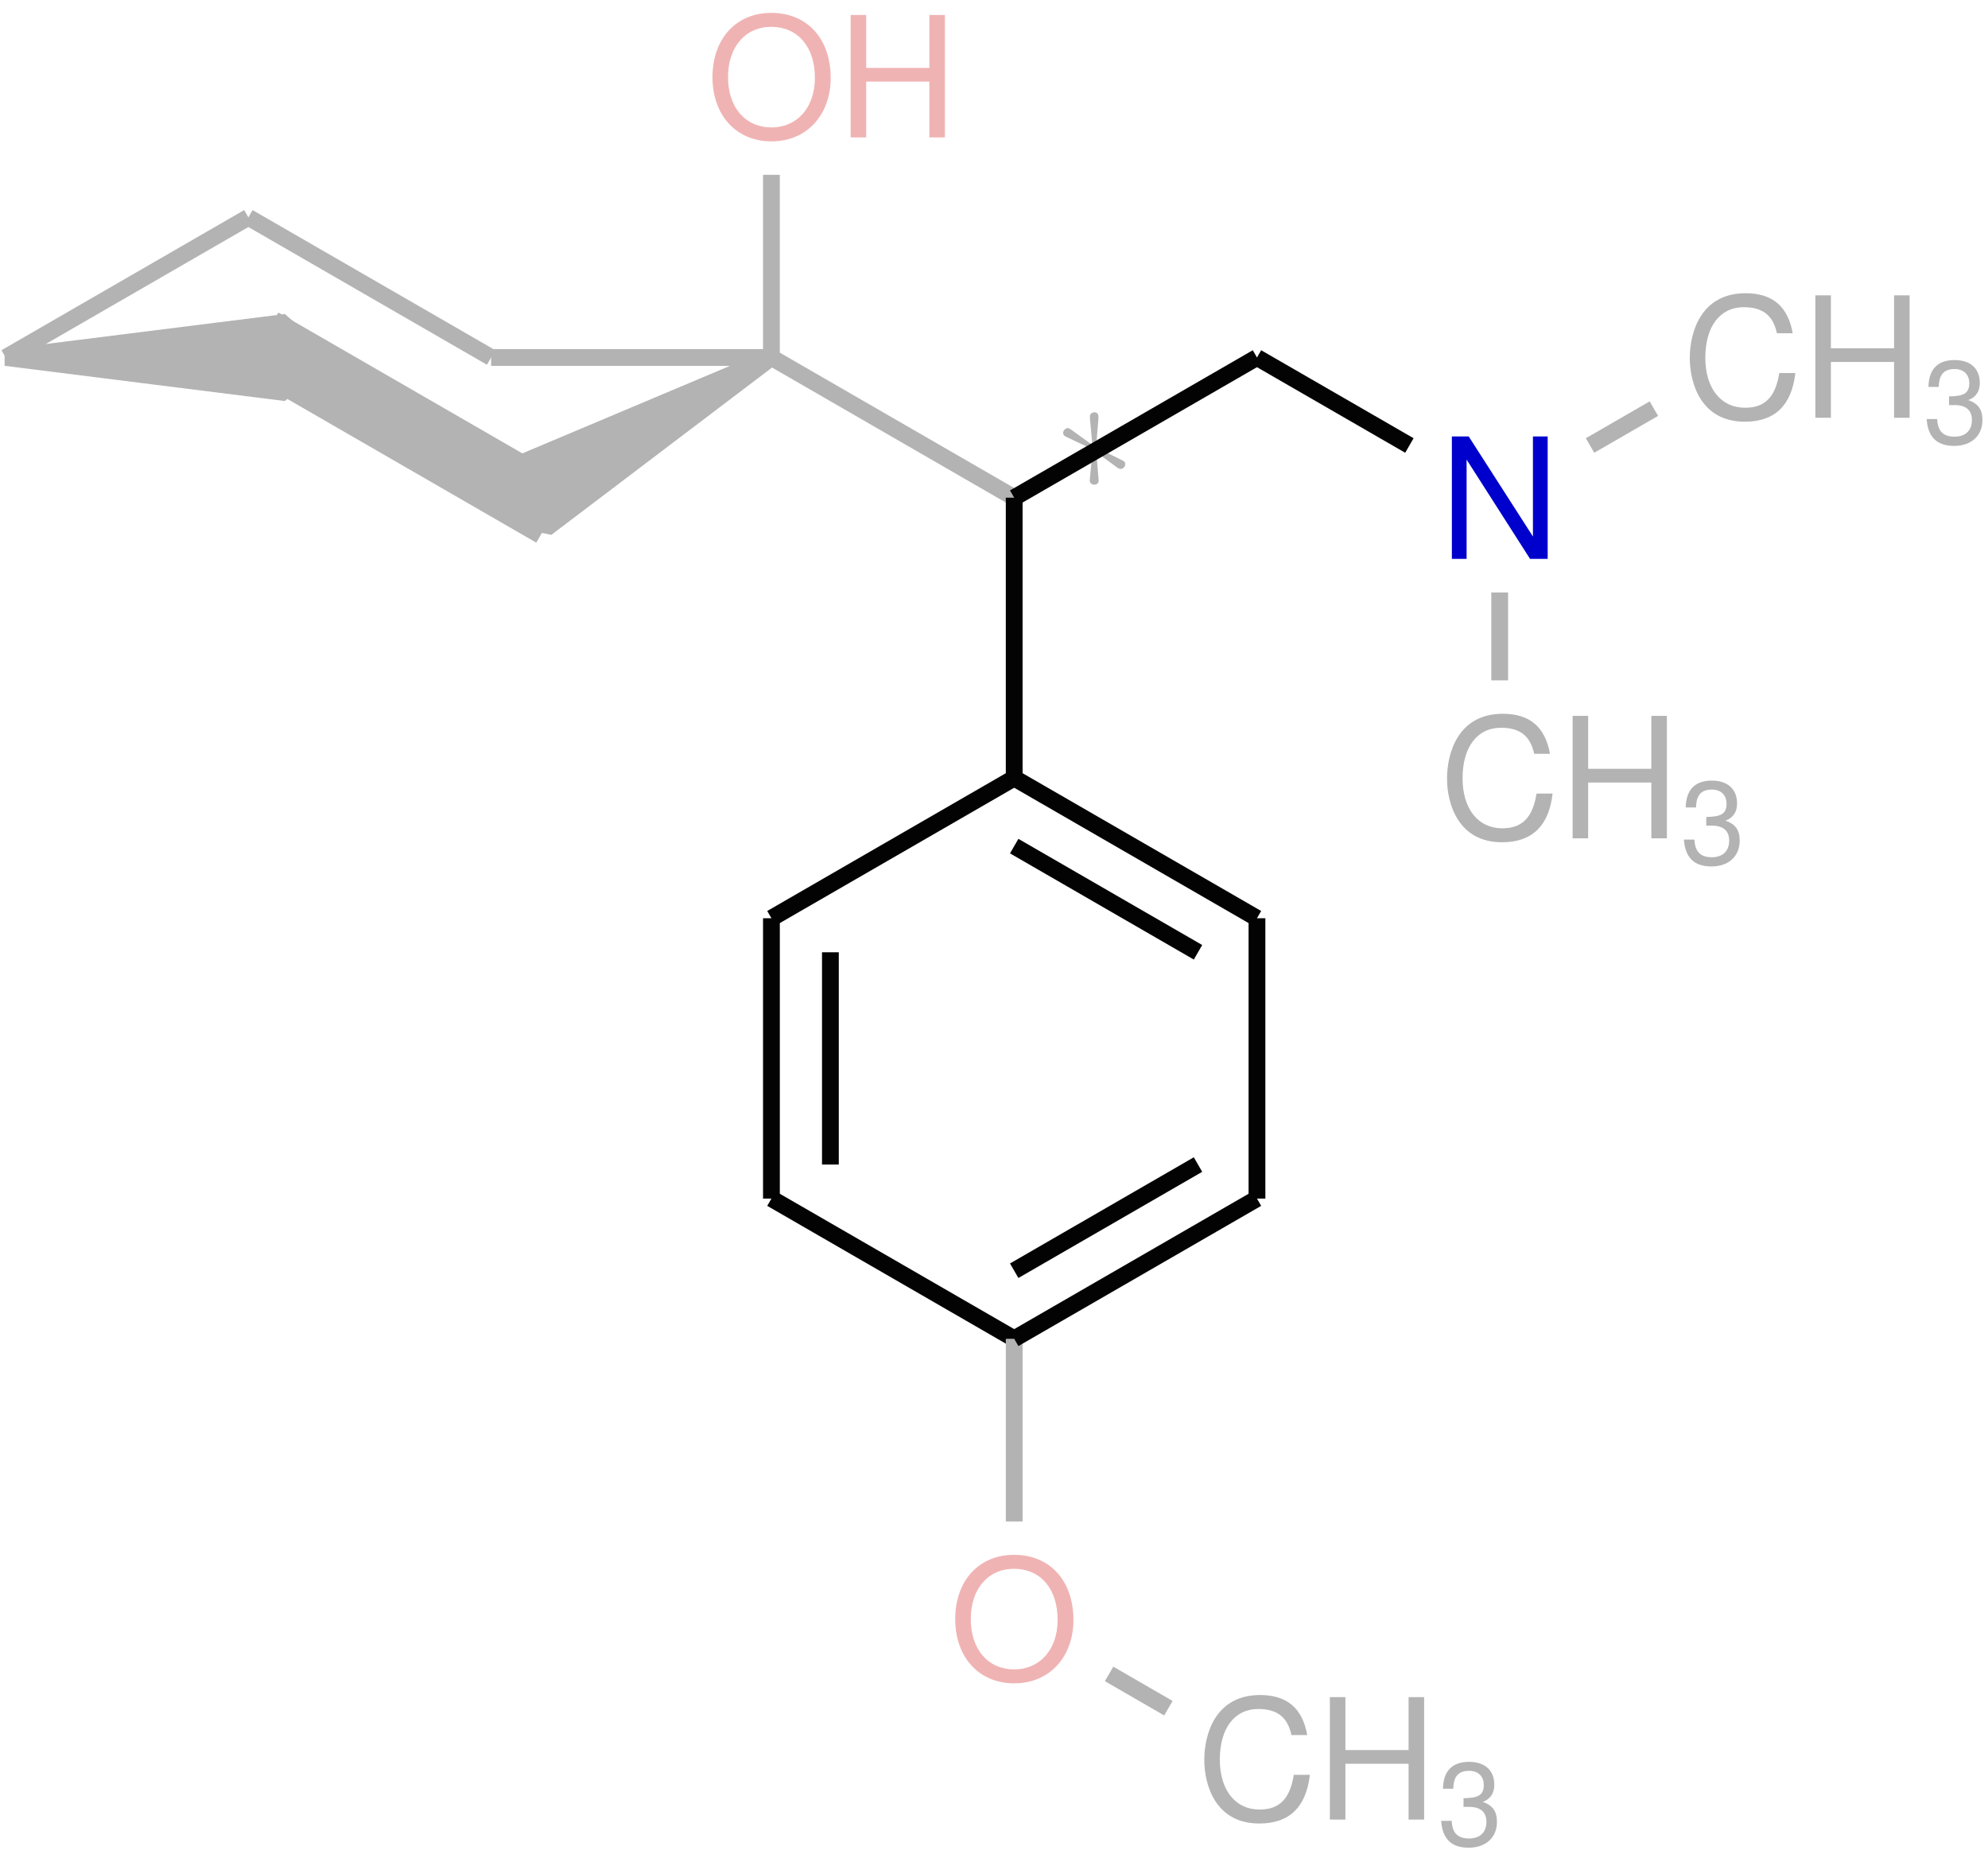
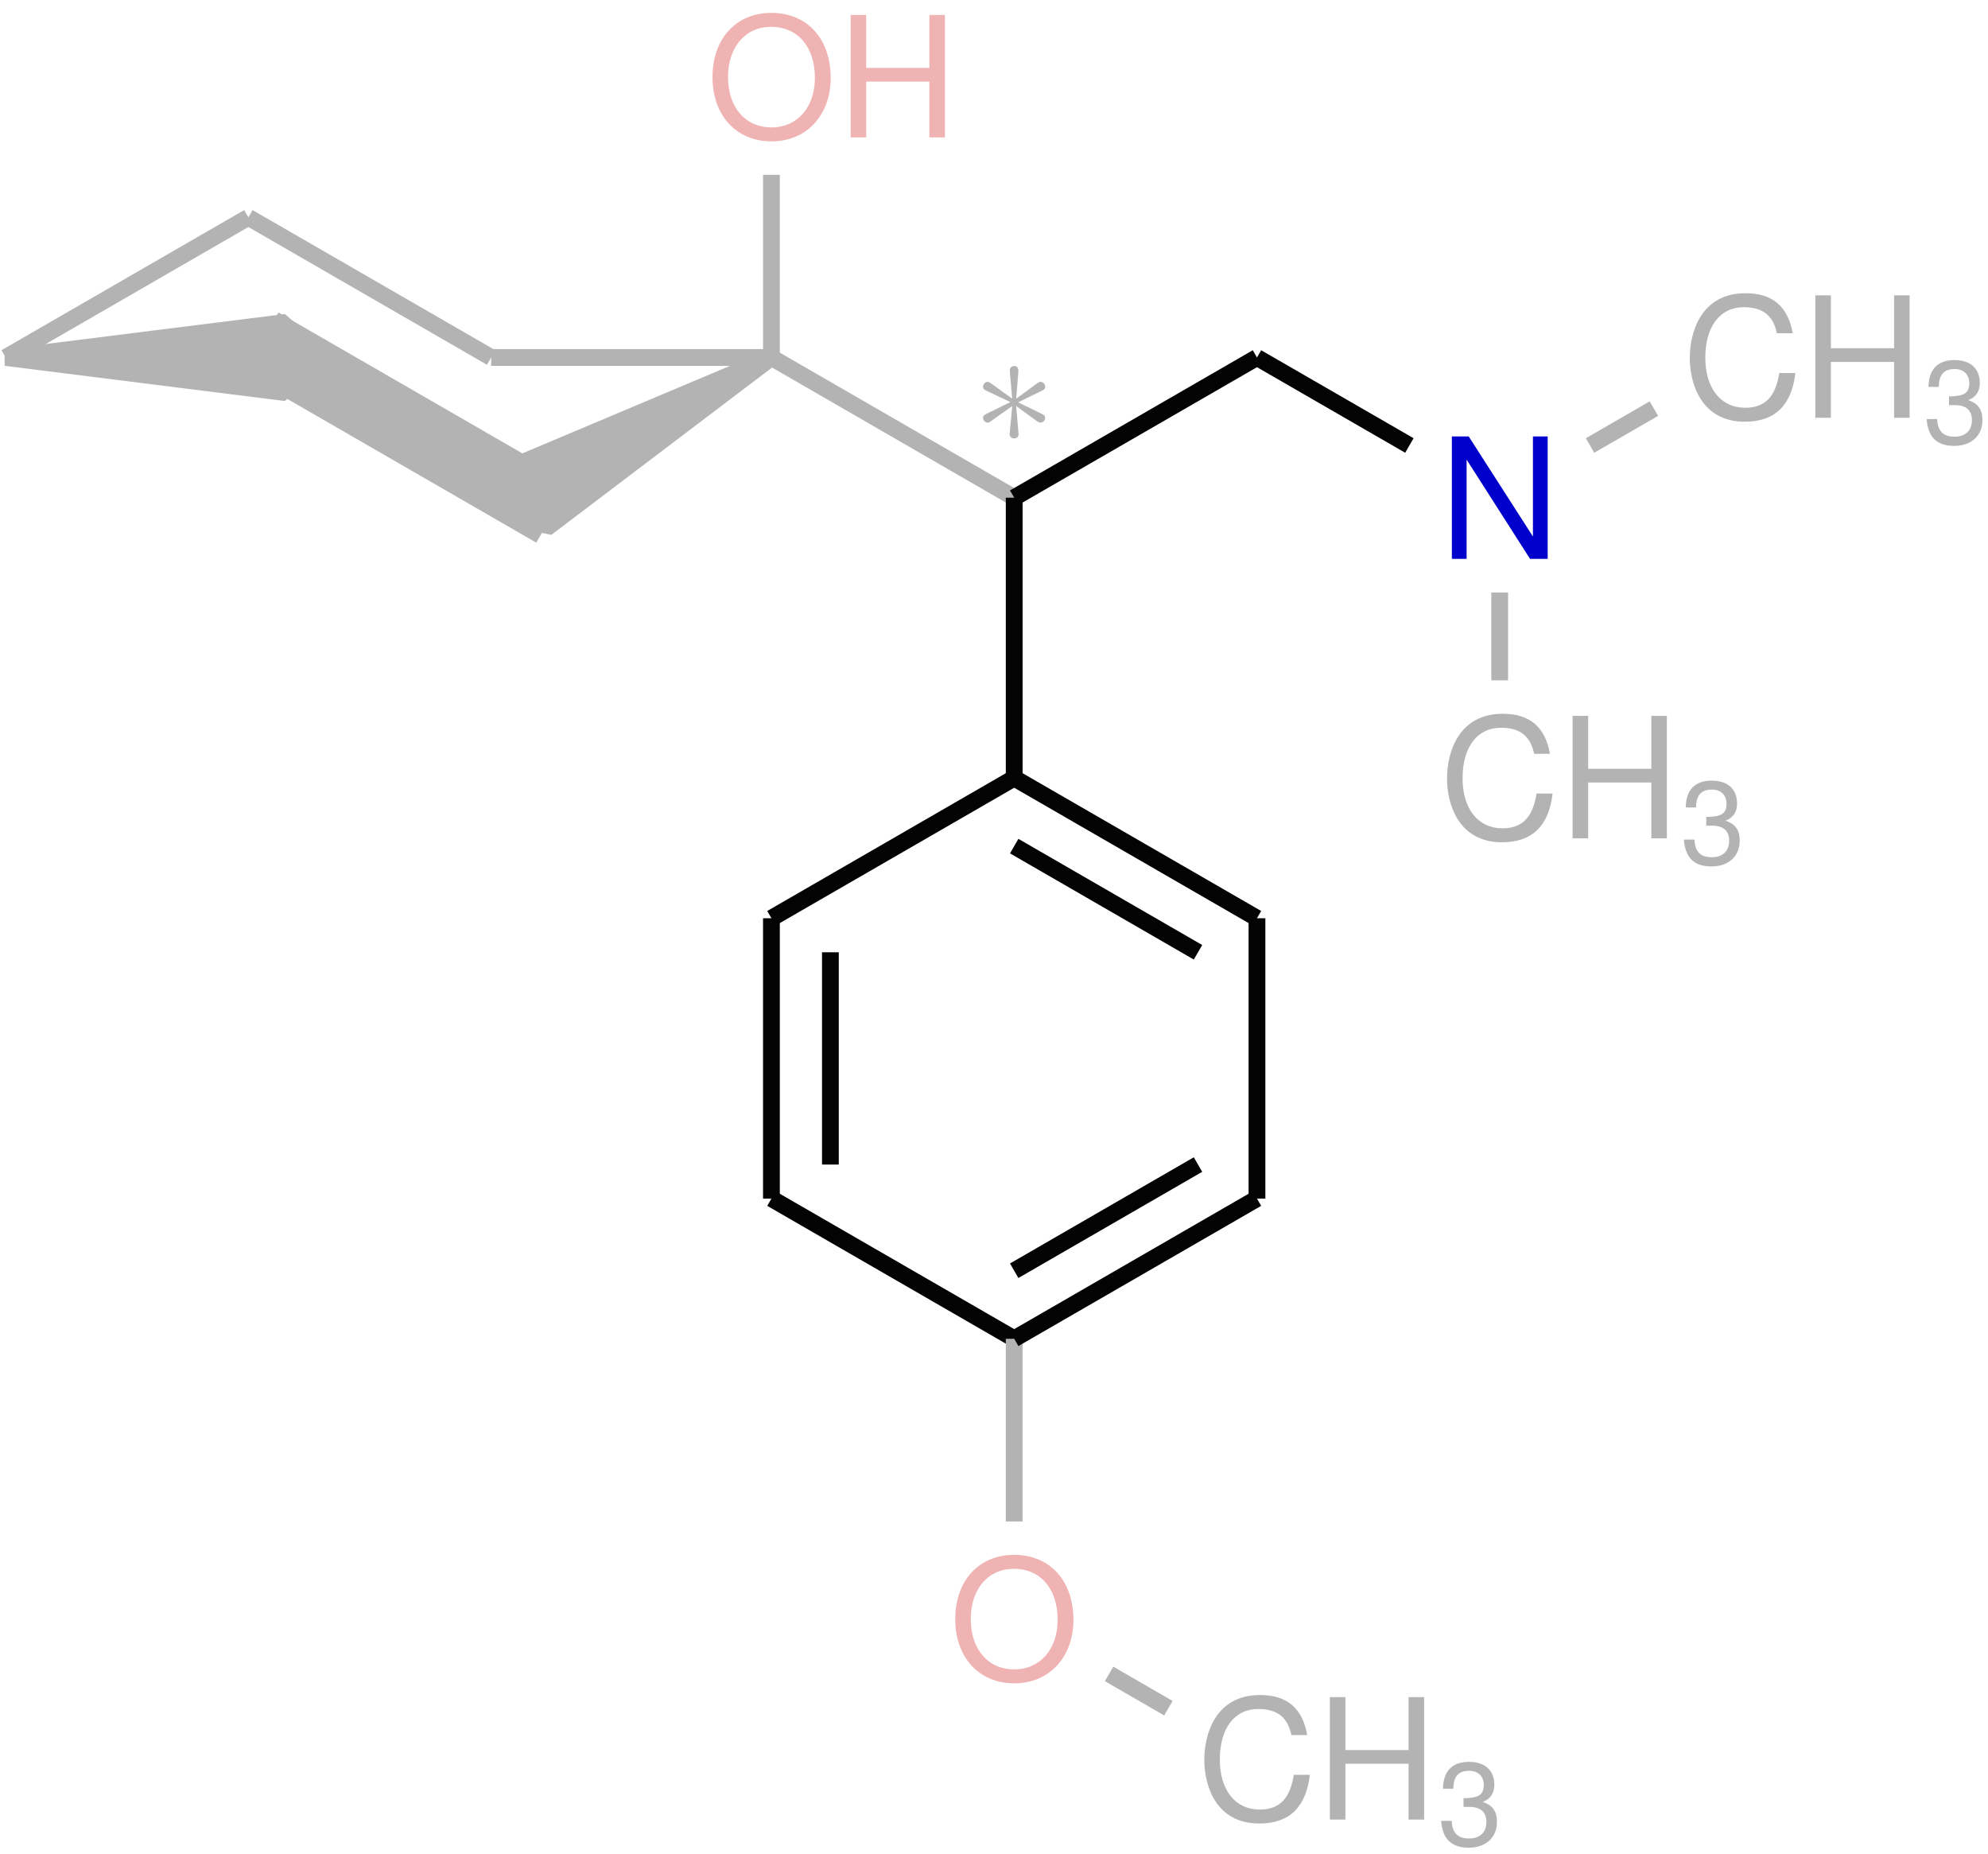
<svg xmlns="http://www.w3.org/2000/svg" xmlns:xlink="http://www.w3.org/1999/xlink" width="118pt" height="110pt" viewBox="0 0 118 110" version="1.1">
  <defs>
    <g>
      <symbol overflow="visible" id="glyph0-0">
        <path style="stroke:none;" d="M 6.172 -5.188 C 6.172 -6.344 5.344 -7.094 4.047 -7.094 C 2.609 -7.094 1.859 -6.297 1.859 -4.766 L 2.719 -4.766 C 2.719 -5.656 2.953 -6.312 4 -6.312 C 4.766 -6.312 5.281 -5.859 5.281 -5.188 C 5.281 -3.922 3.484 -3.594 3.484 -2.25 L 3.484 -1.688 L 4.391 -1.688 L 4.391 -2.156 C 4.391 -3.344 6.172 -3.531 6.172 -5.188 Z M 4.391 -0.75 L 3.484 -0.75 L 3.484 0.297 L 4.391 0.297 Z M 0.344 1.391 L 7.625 1.391 L 7.625 -7.969 L 0.344 -7.969 Z M 1.172 0.688 L 1.172 -7.281 L 6.797 -7.281 L 6.797 0.688 Z M 1.172 0.688 " />
      </symbol>
      <symbol overflow="visible" id="glyph0-1">
        <path style="stroke:none;" d="M 7.422 -3.516 C 7.422 -5.859 6.031 -7.391 3.891 -7.391 C 1.812 -7.391 0.406 -5.859 0.406 -3.578 C 0.406 -1.312 1.812 0.234 3.906 0.234 C 6.078 0.234 7.422 -1.422 7.422 -3.516 Z M 3.891 -6.562 C 5.469 -6.562 6.484 -5.375 6.484 -3.531 C 6.484 -1.781 5.438 -0.594 3.906 -0.594 C 2.359 -0.594 1.328 -1.781 1.328 -3.578 C 1.328 -5.375 2.359 -6.562 3.891 -6.562 Z M 3.891 -6.562 " />
      </symbol>
      <symbol overflow="visible" id="glyph0-2">
        <path style="stroke:none;" d="M 5.469 -3.312 L 5.469 0 L 6.391 0 L 6.391 -7.266 L 5.469 -7.266 L 5.469 -4.125 L 1.719 -4.125 L 1.719 -7.266 L 0.797 -7.266 L 0.797 0 L 1.719 0 L 1.719 -3.312 Z M 5.469 -3.312 " />
      </symbol>
      <symbol overflow="visible" id="glyph0-3">
        <path style="stroke:none;" d="M 0.406 -3.547 C 0.406 -2.062 1.062 0.234 3.672 0.234 C 5.453 0.234 6.453 -0.734 6.672 -2.656 L 5.719 -2.656 C 5.5 -1.281 4.906 -0.594 3.688 -0.594 C 2.25 -0.594 1.328 -1.75 1.328 -3.562 C 1.328 -5.422 2.203 -6.562 3.609 -6.562 C 4.781 -6.562 5.359 -6.031 5.578 -5.016 L 6.516 -5.016 C 6.234 -6.609 5.312 -7.391 3.719 -7.391 C 1.062 -7.391 0.406 -5.062 0.406 -3.547 Z M 0.406 -3.547 " />
      </symbol>
      <symbol overflow="visible" id="glyph0-4">
        <path style="stroke:none;" d="M 6.484 -7.266 L 5.609 -7.266 L 5.609 -1.328 L 1.797 -7.266 L 0.797 -7.266 L 0.797 0 L 1.672 0 L 1.672 -5.891 L 5.438 0 L 6.484 0 Z M 6.484 -7.266 " />
      </symbol>
      <symbol overflow="visible" id="glyph1-0">
        <path style="stroke:none;" d="M 4.312 -3.625 C 4.312 -4.438 3.734 -4.969 2.828 -4.969 C 1.828 -4.969 1.297 -4.406 1.297 -3.328 L 1.891 -3.328 C 1.891 -3.953 2.062 -4.422 2.797 -4.422 C 3.328 -4.422 3.688 -4.094 3.688 -3.625 C 3.688 -2.75 2.438 -2.516 2.438 -1.562 L 2.438 -1.188 L 3.062 -1.188 L 3.062 -1.516 C 3.062 -2.344 4.312 -2.469 4.312 -3.625 Z M 3.062 -0.516 L 2.438 -0.516 L 2.438 0.203 L 3.062 0.203 Z M 0.25 0.969 L 5.328 0.969 L 5.328 -5.578 L 0.25 -5.578 Z M 0.828 0.484 L 0.828 -5.094 L 4.75 -5.094 L 4.75 0.484 Z M 0.828 0.484 " />
      </symbol>
      <symbol overflow="visible" id="glyph1-1">
        <path style="stroke:none;" d="M 1.875 -4.406 C 2.422 -4.406 2.75 -4.078 2.75 -3.562 C 2.75 -2.922 2.359 -2.797 1.547 -2.781 L 1.547 -2.266 L 1.875 -2.266 C 2.547 -2.266 2.906 -1.969 2.906 -1.375 C 2.906 -0.75 2.516 -0.391 1.875 -0.391 C 1.203 -0.391 0.875 -0.719 0.844 -1.438 L 0.219 -1.438 C 0.297 -0.359 0.828 0.156 1.859 0.156 C 2.875 0.156 3.531 -0.453 3.531 -1.375 C 3.531 -2 3.281 -2.359 2.688 -2.562 C 3.156 -2.734 3.375 -3.094 3.375 -3.578 C 3.375 -4.438 2.812 -4.938 1.875 -4.938 C 0.875 -4.938 0.344 -4.391 0.328 -3.344 L 0.938 -3.344 C 0.953 -3.875 1.094 -4.406 1.875 -4.406 Z M 1.875 -4.406 " />
      </symbol>
      <symbol overflow="visible" id="glyph2-0">
        <path style="stroke:none;" d="" />
      </symbol>
      <symbol overflow="visible" id="glyph2-1">
        <path style="stroke:none;" d="M 2.734 -4.25 C 2.75 -4.391 2.75 -4.641 2.5 -4.641 C 2.328 -4.641 2.203 -4.5 2.234 -4.375 L 2.234 -4.25 L 2.375 -2.703 L 1.094 -3.625 C 1 -3.672 0.984 -3.703 0.922 -3.703 C 0.781 -3.703 0.641 -3.562 0.641 -3.422 C 0.641 -3.266 0.75 -3.219 0.844 -3.172 L 2.266 -2.5 L 0.891 -1.828 C 0.734 -1.75 0.641 -1.703 0.641 -1.562 C 0.641 -1.406 0.781 -1.281 0.922 -1.281 C 0.984 -1.281 1 -1.281 1.25 -1.469 L 2.375 -2.266 L 2.219 -0.594 C 2.219 -0.391 2.406 -0.344 2.484 -0.344 C 2.609 -0.344 2.75 -0.406 2.75 -0.594 L 2.609 -2.266 L 3.875 -1.344 C 3.969 -1.297 3.984 -1.281 4.062 -1.281 C 4.203 -1.281 4.328 -1.422 4.328 -1.562 C 4.328 -1.703 4.234 -1.75 4.109 -1.812 C 3.516 -2.109 3.5 -2.109 2.719 -2.484 L 4.094 -3.156 C 4.25 -3.234 4.328 -3.266 4.328 -3.422 C 4.328 -3.562 4.203 -3.703 4.062 -3.703 C 3.984 -3.703 3.969 -3.703 3.719 -3.516 L 2.609 -2.703 Z M 2.734 -4.25 " />
      </symbol>
    </g>
  </defs>
  <g id="surface6">
    <path style="fill:none;stroke-width:0.996;stroke-linecap:butt;stroke-linejoin:miter;stroke:rgb(70%,70%,70%);stroke-opacity:1;stroke-miterlimit:10;" d="M 0.001 0.001 L 14.407 8.318 " transform="matrix(1,0,0,-1,0.335,21.216)" />
    <path style="fill:none;stroke-width:0.996;stroke-linecap:butt;stroke-linejoin:miter;stroke:rgb(70%,70%,70%);stroke-opacity:1;stroke-miterlimit:10;" d="M 14.407 8.318 L 28.817 0.001 " transform="matrix(1,0,0,-1,0.335,21.216)" />
    <path style="fill:none;stroke-width:0.996;stroke-linecap:butt;stroke-linejoin:miter;stroke:rgb(70%,70%,70%);stroke-opacity:1;stroke-miterlimit:10;" d="M 28.817 0.001 L 45.454 0.001 " transform="matrix(1,0,0,-1,0.335,21.216)" />
    <g style="fill:rgb(93.999%,70%,70%);fill-opacity:1;">
      <use xlink:href="#glyph0-1" x="41.885" y="8.155" />
    </g>
    <g style="fill:rgb(93.999%,70%,70%);fill-opacity:1;">
      <use xlink:href="#glyph0-2" x="49.695" y="8.155" />
    </g>
    <path style="fill:none;stroke-width:0.996;stroke-linecap:butt;stroke-linejoin:miter;stroke:rgb(70%,70%,70%);stroke-opacity:1;stroke-miterlimit:10;" d="M 45.454 0.001 L 45.454 10.841 " transform="matrix(1,0,0,-1,0.335,21.216)" />
    <path style="fill:none;stroke-width:0.996;stroke-linecap:butt;stroke-linejoin:miter;stroke:rgb(70%,70%,70%);stroke-opacity:1;stroke-miterlimit:10;" d="M 45.454 0.001 L 59.864 -8.319 " transform="matrix(1,0,0,-1,0.335,21.216)" />
    <path style="fill:none;stroke-width:0.996;stroke-linecap:butt;stroke-linejoin:miter;stroke:rgb(0.999%,0.999%,0.999%);stroke-opacity:1;stroke-miterlimit:10;" d="M 59.864 -8.319 L 59.864 -24.956 " transform="matrix(1,0,0,-1,0.335,21.216)" />
    <path style="fill:none;stroke-width:0.996;stroke-linecap:butt;stroke-linejoin:miter;stroke:rgb(0.999%,0.999%,0.999%);stroke-opacity:1;stroke-miterlimit:10;" d="M 59.864 -24.956 L 45.454 -33.276 " transform="matrix(1,0,0,-1,0.335,21.216)" />
    <path style="fill:none;stroke-width:0.996;stroke-linecap:butt;stroke-linejoin:miter;stroke:rgb(0.999%,0.999%,0.999%);stroke-opacity:1;stroke-miterlimit:10;" d="M 45.454 -33.276 L 45.454 -49.913 " transform="matrix(1,0,0,-1,0.335,21.216)" />
    <path style="fill:none;stroke-width:0.996;stroke-linecap:butt;stroke-linejoin:miter;stroke:rgb(0.999%,0.999%,0.999%);stroke-opacity:1;stroke-miterlimit:10;" d="M 48.954 -35.296 L 48.954 -47.893 " transform="matrix(1,0,0,-1,0.335,21.216)" />
    <path style="fill:none;stroke-width:0.996;stroke-linecap:butt;stroke-linejoin:miter;stroke:rgb(0.999%,0.999%,0.999%);stroke-opacity:1;stroke-miterlimit:10;" d="M 45.454 -49.913 L 59.864 -58.233 " transform="matrix(1,0,0,-1,0.335,21.216)" />
    <g style="fill:rgb(93.999%,70%,70%);fill-opacity:1;">
      <use xlink:href="#glyph0-1" x="56.293" y="99.661" />
    </g>
    <path style="fill:none;stroke-width:0.996;stroke-linecap:butt;stroke-linejoin:miter;stroke:rgb(70%,70%,70%);stroke-opacity:1;stroke-miterlimit:10;" d="M 59.864 -58.233 L 59.864 -69.073 " transform="matrix(1,0,0,-1,0.335,21.216)" />
    <g style="fill:rgb(70%,70%,70%);fill-opacity:1;">
      <use xlink:href="#glyph0-3" x="71.076" y="107.98" />
    </g>
    <g style="fill:rgb(70%,70%,70%);fill-opacity:1;">
      <use xlink:href="#glyph0-2" x="78.139" y="107.98" />
    </g>
    <g style="fill:rgb(70%,70%,70%);fill-opacity:1;">
      <use xlink:href="#glyph1-1" x="85.322" y="109.493" />
    </g>
    <path style="fill:none;stroke-width:0.996;stroke-linecap:butt;stroke-linejoin:miter;stroke:rgb(70%,70%,70%);stroke-opacity:1;stroke-miterlimit:10;" d="M 65.497 -78.12 L 69.017 -80.155 " transform="matrix(1,0,0,-1,0.335,21.216)" />
    <path style="fill:none;stroke-width:0.996;stroke-linecap:butt;stroke-linejoin:miter;stroke:rgb(0.999%,0.999%,0.999%);stroke-opacity:1;stroke-miterlimit:10;" d="M 59.864 -58.233 L 74.274 -49.913 " transform="matrix(1,0,0,-1,0.335,21.216)" />
    <path style="fill:none;stroke-width:0.996;stroke-linecap:butt;stroke-linejoin:miter;stroke:rgb(0.999%,0.999%,0.999%);stroke-opacity:1;stroke-miterlimit:10;" d="M 59.864 -54.194 L 70.774 -47.893 " transform="matrix(1,0,0,-1,0.335,21.216)" />
    <path style="fill:none;stroke-width:0.996;stroke-linecap:butt;stroke-linejoin:miter;stroke:rgb(0.999%,0.999%,0.999%);stroke-opacity:1;stroke-miterlimit:10;" d="M 74.274 -49.913 L 74.274 -33.276 " transform="matrix(1,0,0,-1,0.335,21.216)" />
    <path style="fill:none;stroke-width:0.996;stroke-linecap:butt;stroke-linejoin:miter;stroke:rgb(0.999%,0.999%,0.999%);stroke-opacity:1;stroke-miterlimit:10;" d="M 74.274 -33.276 L 59.864 -24.956 " transform="matrix(1,0,0,-1,0.335,21.216)" />
    <path style="fill:none;stroke-width:0.996;stroke-linecap:butt;stroke-linejoin:miter;stroke:rgb(0.999%,0.999%,0.999%);stroke-opacity:1;stroke-miterlimit:10;" d="M 70.774 -35.296 L 59.864 -28.995 " transform="matrix(1,0,0,-1,0.335,21.216)" />
    <g style="fill:rgb(70%,70%,70%);fill-opacity:1;">
-       <use xlink:href="#glyph2-1" x="62.463" y="29.107" />
+       <use xlink:href="#glyph2-1" x="57.708" y="26.362" />
    </g>
    <path style="fill:none;stroke-width:0.996;stroke-linecap:butt;stroke-linejoin:miter;stroke:rgb(0.999%,0.999%,0.999%);stroke-opacity:1;stroke-miterlimit:10;" d="M 59.864 -8.319 L 74.274 0.001 " transform="matrix(1,0,0,-1,0.335,21.216)" />
    <g style="fill:rgb(0%,0%,79.999%);fill-opacity:1;">
      <use xlink:href="#glyph0-4" x="85.38" y="33.166" />
    </g>
    <path style="fill:none;stroke-width:0.996;stroke-linecap:butt;stroke-linejoin:miter;stroke:rgb(0.999%,0.999%,0.999%);stroke-opacity:1;stroke-miterlimit:10;" d="M 74.274 0.001 L 83.321 -5.221 " transform="matrix(1,0,0,-1,0.335,21.216)" />
    <g style="fill:rgb(70%,70%,70%);fill-opacity:1;">
      <use xlink:href="#glyph0-3" x="85.484" y="49.749" />
    </g>
    <g style="fill:rgb(70%,70%,70%);fill-opacity:1;">
      <use xlink:href="#glyph0-2" x="92.548" y="49.749" />
    </g>
    <g style="fill:rgb(70%,70%,70%);fill-opacity:1;">
      <use xlink:href="#glyph1-1" x="99.731" y="51.262" />
    </g>
    <path style="fill:none;stroke-width:0.996;stroke-linecap:butt;stroke-linejoin:miter;stroke:rgb(70%,70%,70%);stroke-opacity:1;stroke-miterlimit:10;" d="M 88.681 -13.944 L 88.681 -19.159 " transform="matrix(1,0,0,-1,0.335,21.216)" />
    <g style="fill:rgb(70%,70%,70%);fill-opacity:1;">
      <use xlink:href="#glyph0-3" x="99.893" y="24.792" />
    </g>
    <g style="fill:rgb(70%,70%,70%);fill-opacity:1;">
      <use xlink:href="#glyph0-2" x="106.956" y="24.792" />
    </g>
    <g style="fill:rgb(70%,70%,70%);fill-opacity:1;">
      <use xlink:href="#glyph1-1" x="114.139" y="26.305" />
    </g>
    <path style="fill:none;stroke-width:0.996;stroke-linecap:butt;stroke-linejoin:miter;stroke:rgb(70%,70%,70%);stroke-opacity:1;stroke-miterlimit:10;" d="M 94.044 -5.221 L 97.833 -3.034 " transform="matrix(1,0,0,-1,0.335,21.216)" />
    <path style="fill-rule:nonzero;fill:rgb(70%,70%,70%);fill-opacity:1;stroke-width:0.996;stroke-linecap:butt;stroke-linejoin:bevel;stroke:rgb(70%,70%,70%);stroke-opacity:1;stroke-miterlimit:10;" d="M 32.091 -10.128 L 30.001 -6.511 L 45.454 0.001 Z M 32.091 -10.128 " transform="matrix(1,0,0,-1,0.335,21.216)" />
    <path style="fill:none;stroke-width:4.176;stroke-linecap:butt;stroke-linejoin:miter;stroke:rgb(70%,70%,70%);stroke-opacity:1;stroke-miterlimit:10;" d="M 32.54 -9.179 L 15.145 0.861 " transform="matrix(1,0,0,-1,0.335,21.216)" />
    <path style="fill-rule:nonzero;fill:rgb(70%,70%,70%);fill-opacity:1;stroke-width:0.996;stroke-linecap:butt;stroke-linejoin:bevel;stroke:rgb(70%,70%,70%);stroke-opacity:1;stroke-miterlimit:10;" d="M 16.638 2.087 L 16.638 -2.089 L 0.001 0.001 Z M 16.638 2.087 " transform="matrix(1,0,0,-1,0.335,21.216)" />
  </g>
</svg>
